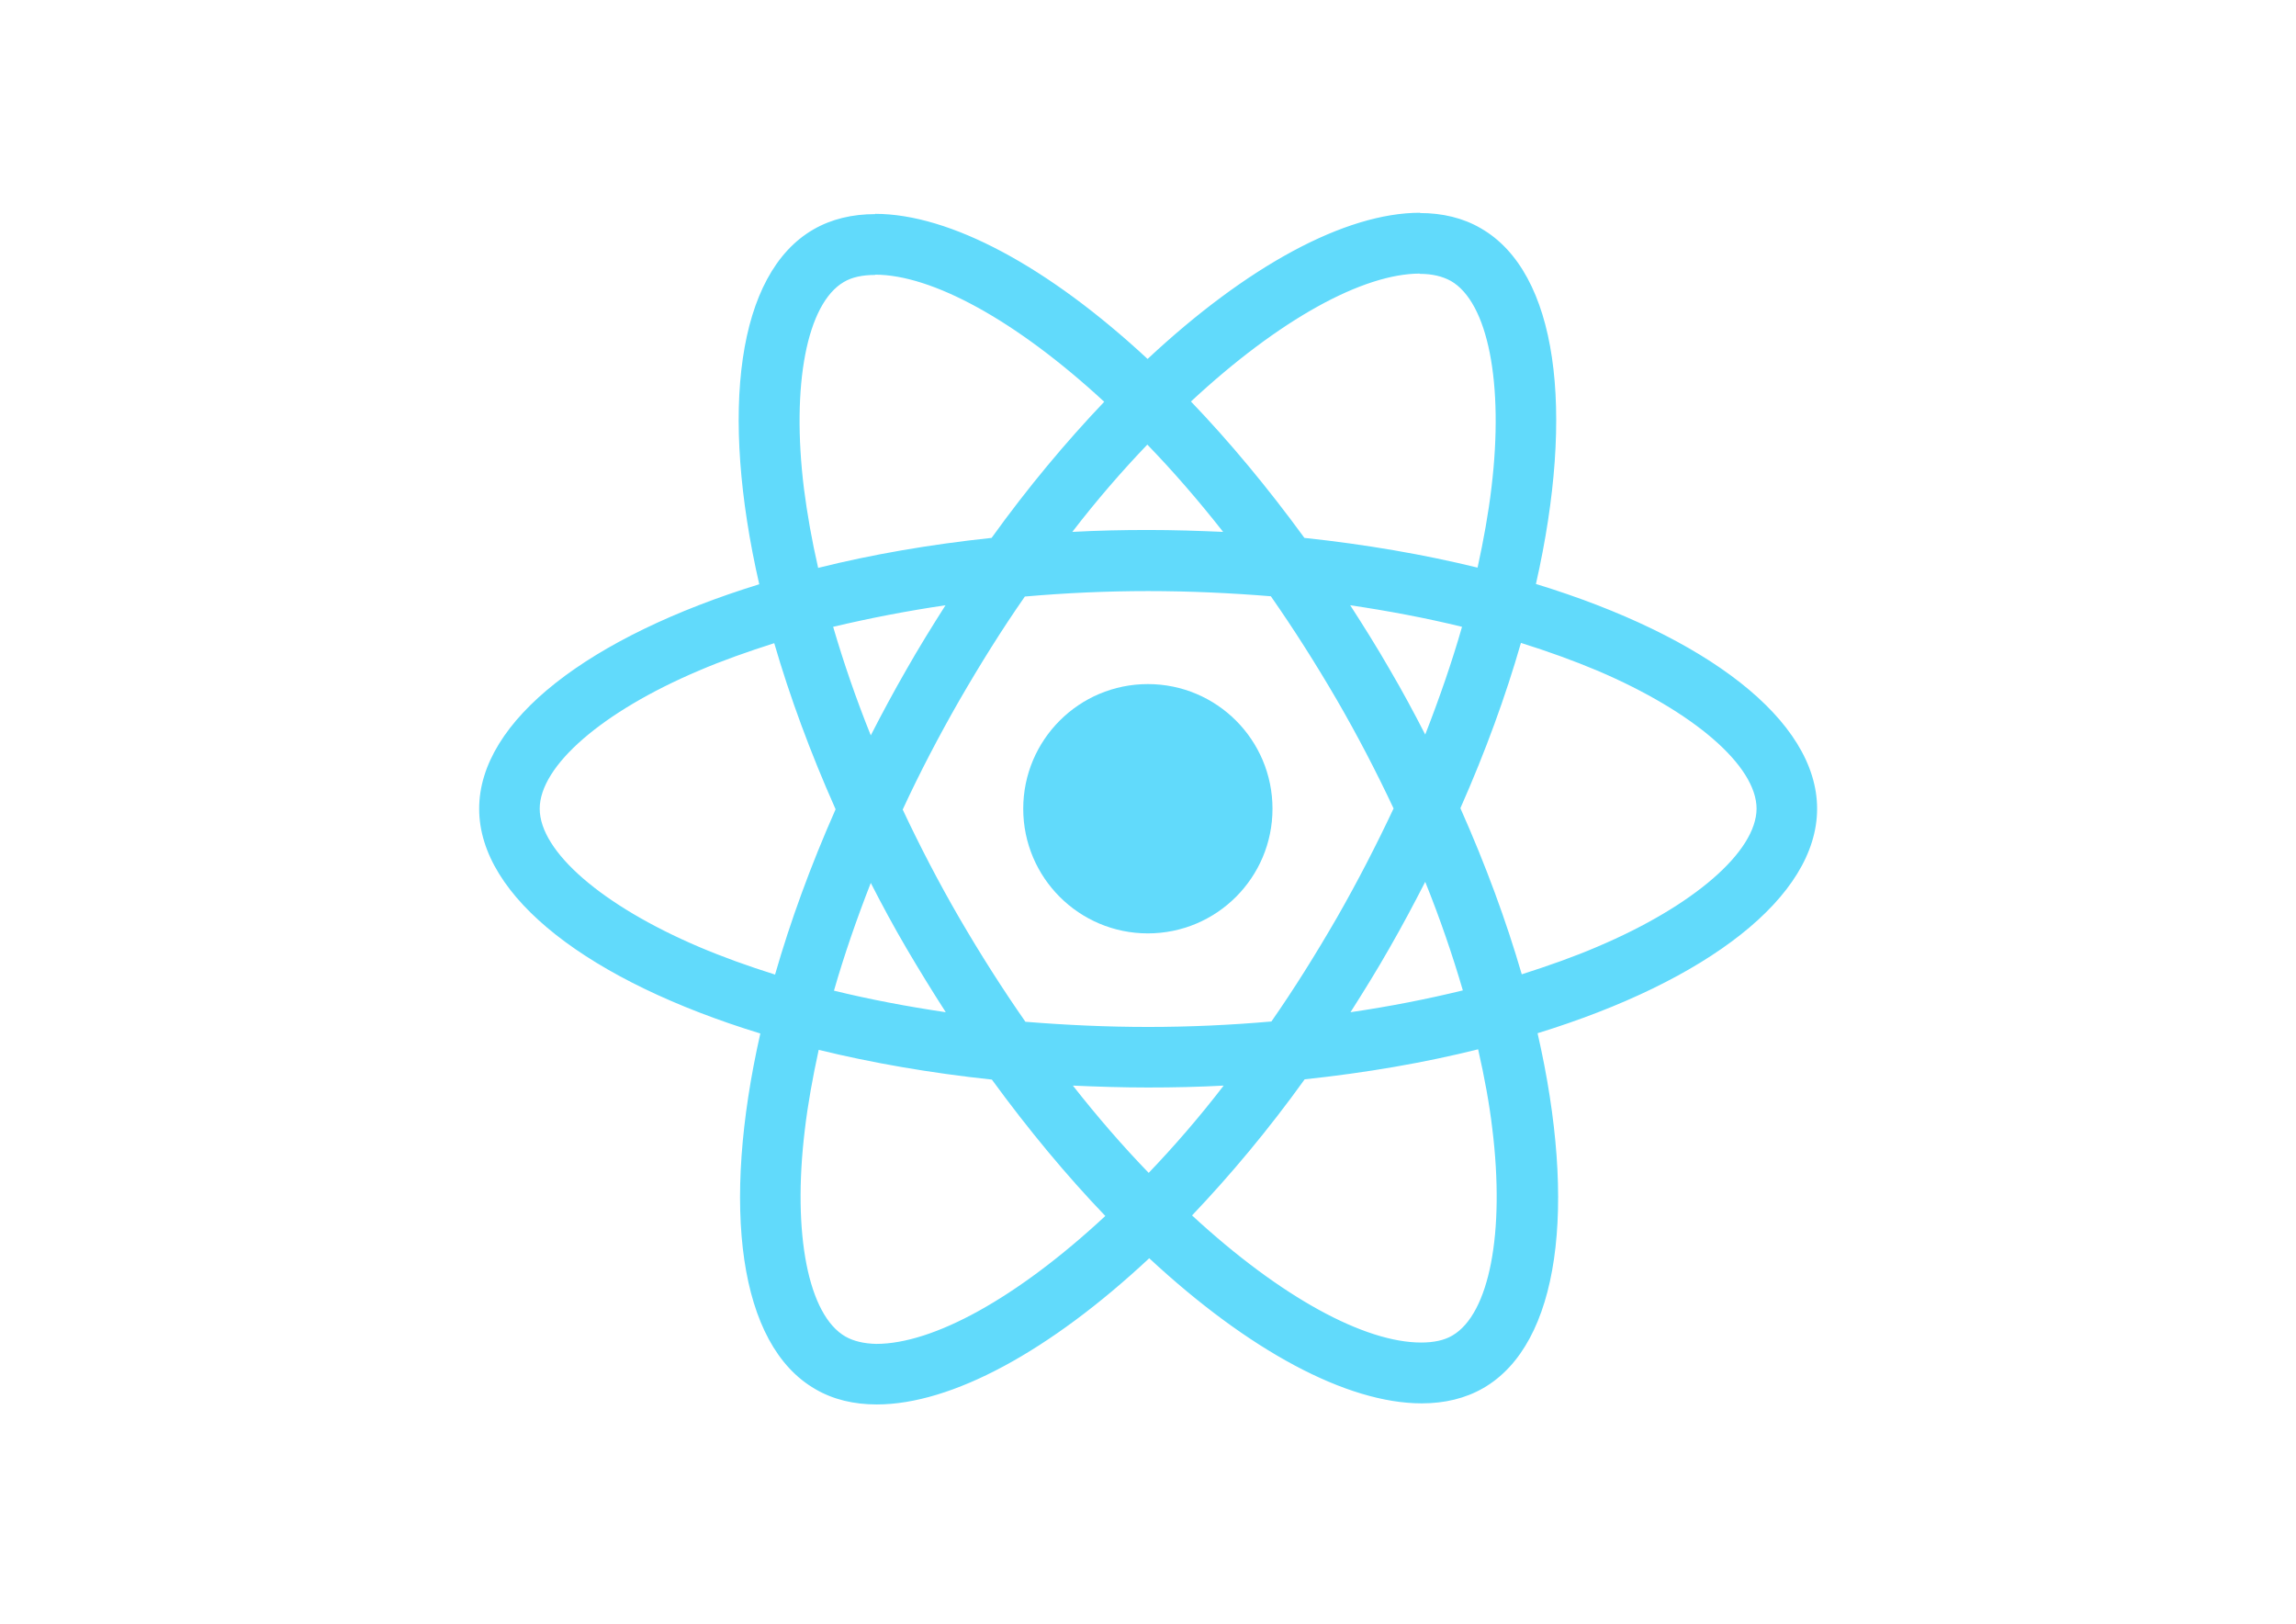
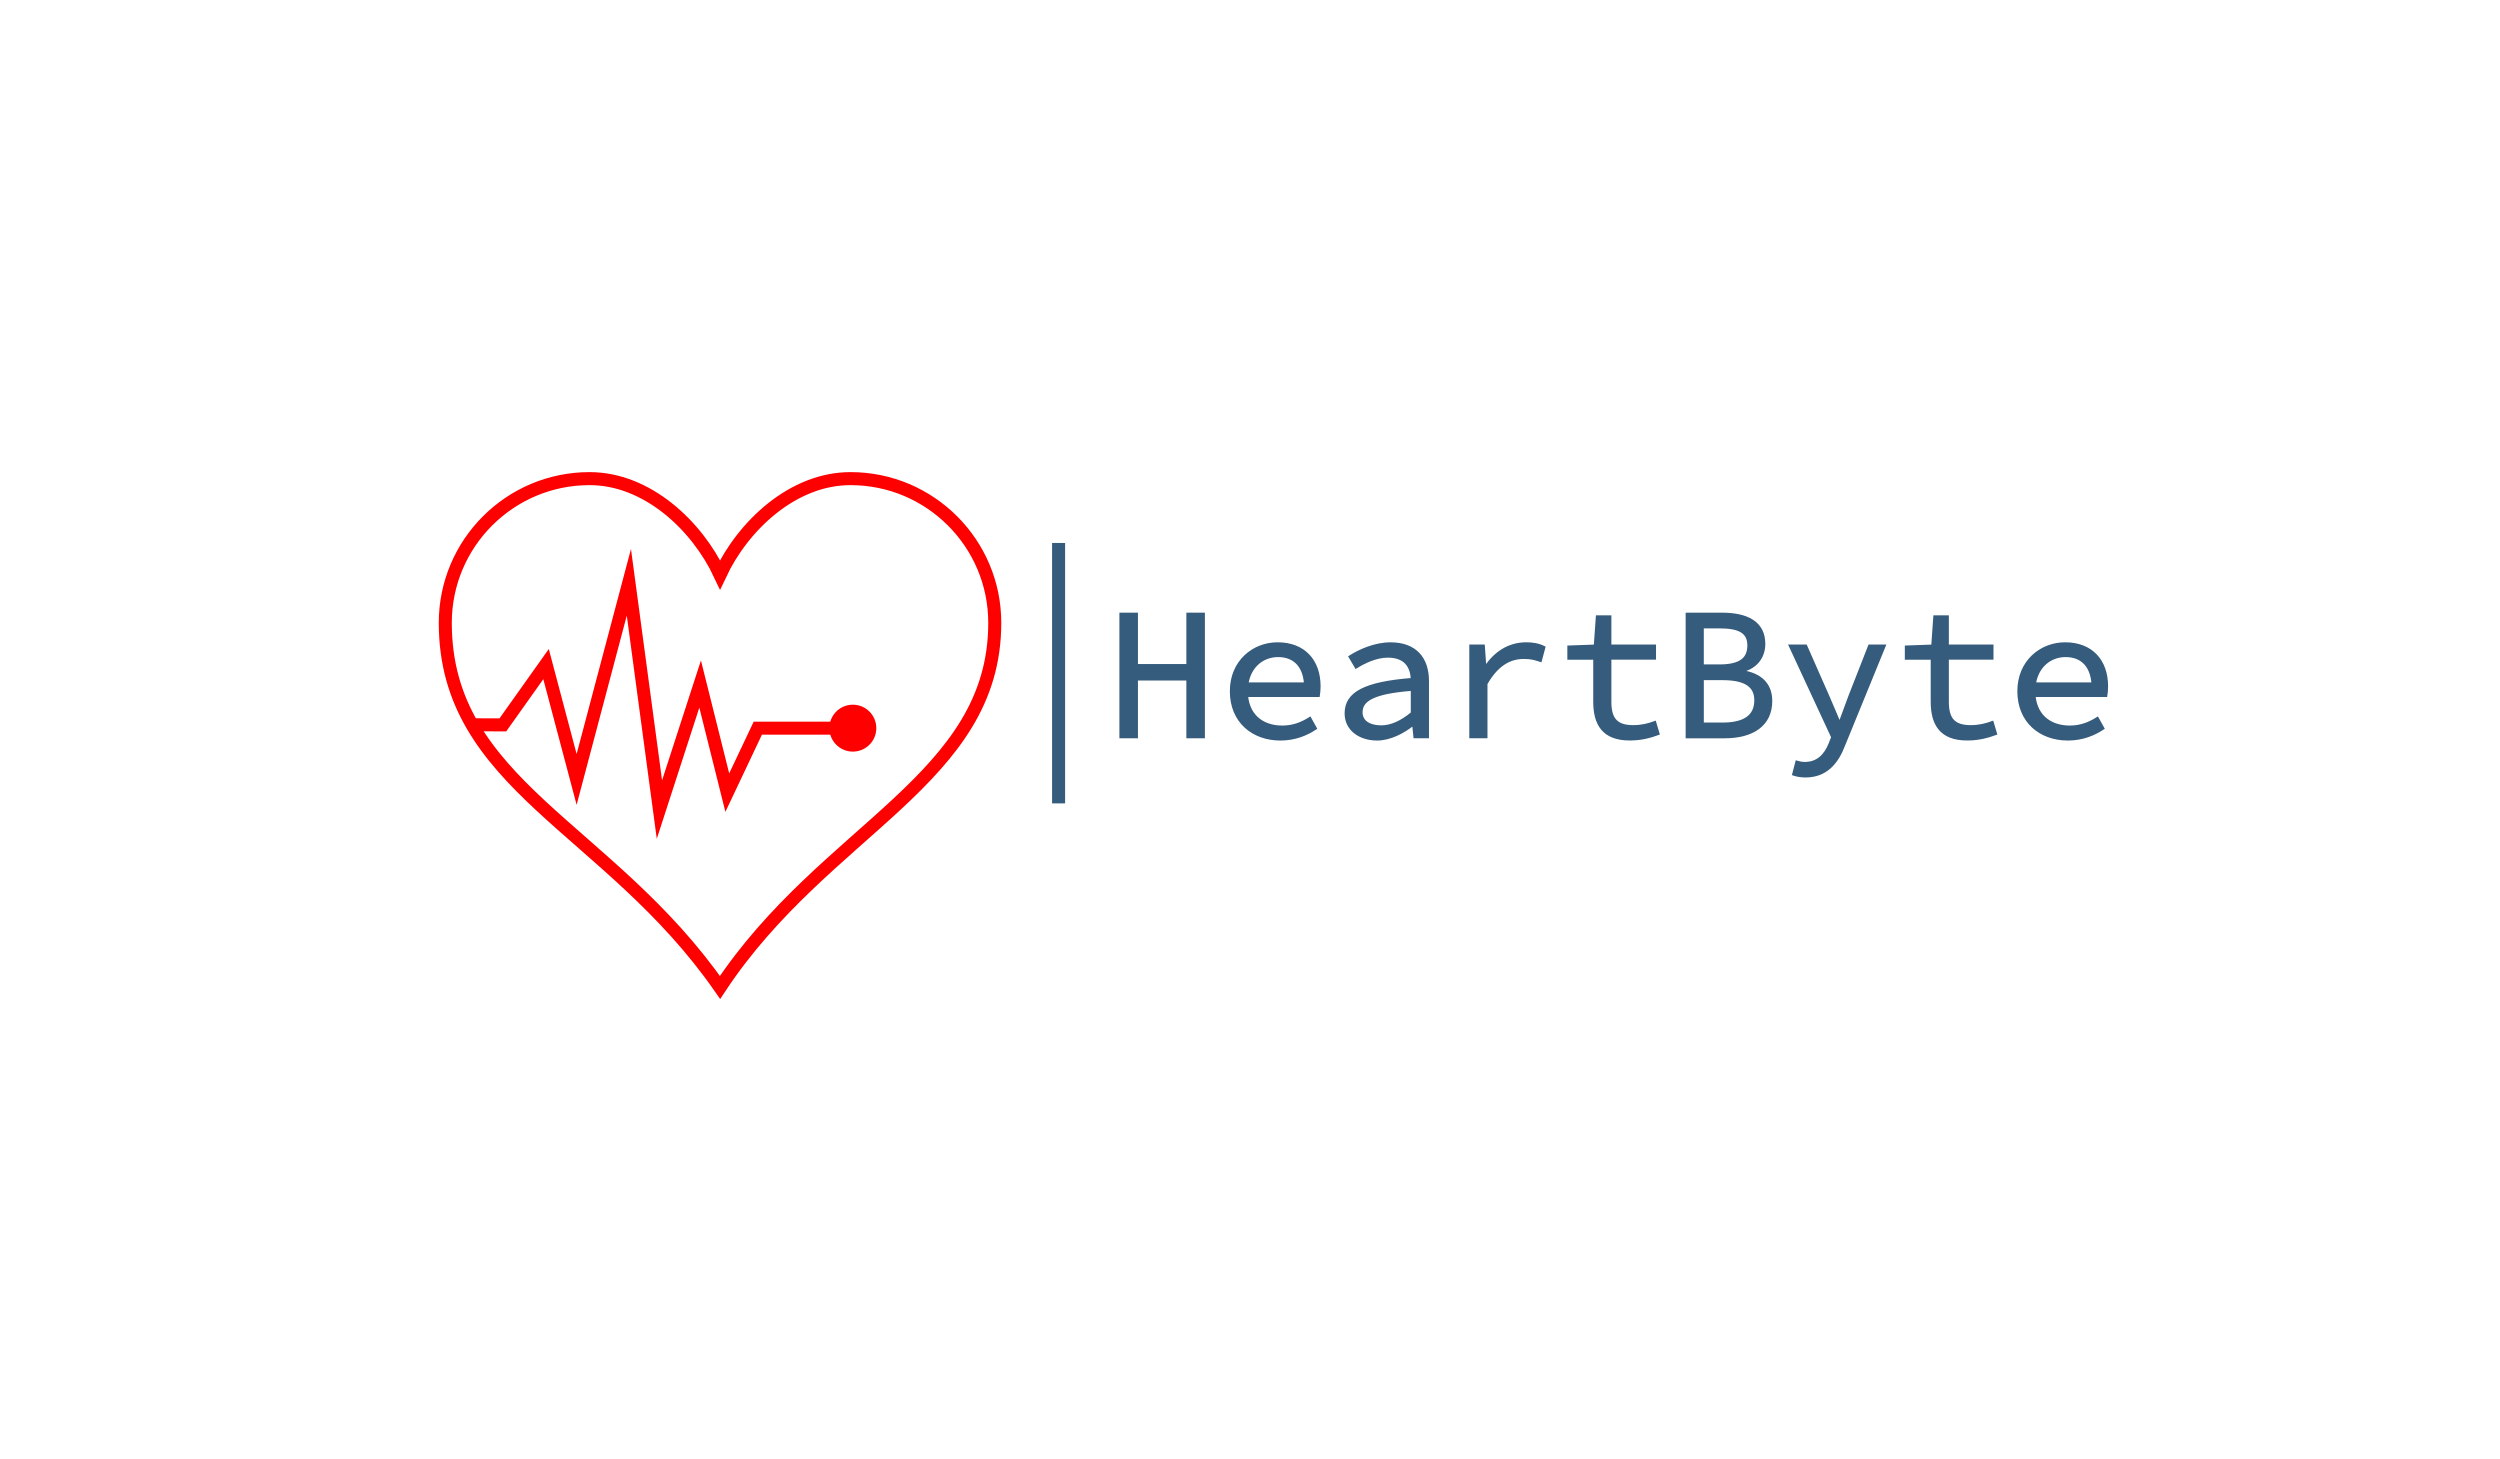
- <svg xmlns="http://www.w3.org/2000/svg" viewBox="0 0 841.9 595.3">
-   <g fill="#61DAFB">
-     <path d="M666.3 296.5c0-32.5-40.7-63.3-103.1-82.4 14.4-63.6 8-114.2-20.2-130.4-6.5-3.8-14.1-5.6-22.4-5.6v22.3c4.6 0 8.3.9 11.4 2.6 13.6 7.8 19.5 37.5 14.9 75.7-1.1 9.4-2.9 19.3-5.1 29.4-19.6-4.8-41-8.5-63.5-10.9-13.5-18.5-27.5-35.3-41.6-50 32.6-30.3 63.2-46.9 84-46.9V78c-27.5 0-63.5 19.6-99.9 53.6-36.4-33.8-72.4-53.2-99.9-53.2v22.3c20.7 0 51.4 16.5 84 46.6-14 14.7-28 31.4-41.3 49.9-22.6 2.4-44 6.1-63.6 11-2.3-10-4-19.7-5.2-29-4.7-38.2 1.1-67.9 14.6-75.8 3-1.8 6.9-2.6 11.5-2.6V78.5c-8.4 0-16 1.8-22.6 5.6-28.1 16.2-34.4 66.7-19.9 130.1-62.2 19.2-102.7 49.9-102.7 82.3 0 32.5 40.7 63.3 103.1 82.4-14.4 63.6-8 114.2 20.2 130.4 6.5 3.8 14.1 5.6 22.5 5.6 27.5 0 63.5-19.6 99.9-53.6 36.4 33.8 72.4 53.2 99.9 53.2 8.4 0 16-1.8 22.6-5.6 28.1-16.2 34.4-66.7 19.9-130.1 62-19.1 102.5-49.9 102.5-82.3zm-130.2-66.7c-3.7 12.9-8.3 26.2-13.5 39.5-4.1-8-8.4-16-13.1-24-4.6-8-9.5-15.8-14.4-23.4 14.2 2.1 27.9 4.7 41 7.9zm-45.8 106.5c-7.8 13.5-15.8 26.3-24.1 38.2-14.9 1.3-30 2-45.2 2-15.1 0-30.2-.7-45-1.9-8.3-11.9-16.4-24.6-24.2-38-7.6-13.1-14.5-26.4-20.8-39.8 6.2-13.4 13.2-26.8 20.7-39.9 7.8-13.5 15.8-26.3 24.1-38.2 14.9-1.3 30-2 45.2-2 15.1 0 30.2.7 45 1.9 8.3 11.9 16.4 24.6 24.2 38 7.6 13.1 14.5 26.4 20.8 39.8-6.3 13.4-13.2 26.8-20.7 39.9zm32.3-13c5.4 13.4 10 26.8 13.8 39.8-13.1 3.2-26.9 5.9-41.2 8 4.9-7.7 9.8-15.6 14.4-23.7 4.6-8 8.9-16.1 13-24.1zM421.2 430c-9.3-9.6-18.6-20.3-27.8-32 9 .4 18.2.7 27.5.7 9.4 0 18.7-.2 27.8-.7-9 11.7-18.3 22.4-27.5 32zm-74.4-58.9c-14.2-2.1-27.9-4.7-41-7.9 3.7-12.9 8.3-26.2 13.5-39.5 4.1 8 8.4 16 13.1 24 4.7 8 9.5 15.8 14.4 23.4zM420.7 163c9.3 9.6 18.6 20.3 27.8 32-9-.4-18.2-.7-27.5-.7-9.4 0-18.7.2-27.8.7 9-11.7 18.3-22.4 27.5-32zm-74 58.9c-4.9 7.7-9.8 15.6-14.4 23.7-4.6 8-8.9 16-13 24-5.4-13.4-10-26.8-13.8-39.8 13.1-3.1 26.9-5.8 41.2-7.9zm-90.5 125.2c-35.4-15.1-58.3-34.9-58.3-50.6 0-15.7 22.9-35.6 58.3-50.6 8.6-3.7 18-7 27.7-10.1 5.7 19.6 13.2 40 22.5 60.9-9.2 20.8-16.6 41.1-22.2 60.6-9.9-3.1-19.3-6.5-28-10.2zM310 490c-13.6-7.8-19.5-37.5-14.9-75.7 1.1-9.4 2.9-19.3 5.1-29.4 19.6 4.8 41 8.5 63.5 10.9 13.5 18.5 27.5 35.3 41.6 50-32.6 30.3-63.2 46.9-84 46.9-4.5-.1-8.3-1-11.3-2.7zm237.2-76.2c4.7 38.2-1.1 67.9-14.6 75.8-3 1.8-6.9 2.6-11.5 2.6-20.7 0-51.4-16.5-84-46.6 14-14.7 28-31.4 41.3-49.9 22.6-2.4 44-6.1 63.6-11 2.3 10.1 4.1 19.8 5.2 29.1zm38.5-66.7c-8.6 3.7-18 7-27.7 10.1-5.7-19.6-13.2-40-22.5-60.9 9.2-20.8 16.6-41.1 22.2-60.6 9.9 3.1 19.3 6.5 28.1 10.2 35.4 15.1 58.3 34.9 58.3 50.6-.1 15.7-23 35.6-58.4 50.6zM320.8 78.4z" />
-     <circle cx="420.9" cy="296.5" r="45.7" />
-     <path d="M520.5 78.1z" />
+ <svg xmlns="http://www.w3.org/2000/svg" version="1.1" id="Layer_1" x="0px" y="0px" viewBox="0 0 960 560" style="enable-background:new 0 0 960 560;" xml:space="preserve">
+   <style type="text/css">
+ 	.st0{fill:none;stroke:#FF0001;stroke-width:5;stroke-miterlimit:10;}
+ 	.st1{fill:#FF0001;stroke:#FF0001;stroke-width:5;stroke-miterlimit:10;}
+ 	.st2{fill:#355C7D;stroke:#355C7D;stroke-miterlimit:10;}
+ 	.st3{fill:#355C7D;stroke:#355C7D;stroke-width:5;stroke-miterlimit:10;}
+ </style>
+   <g>
+     <path class="st0" d="M326.61,183.79c-22.18,0-41.26,18.04-50.11,36.88c-8.85-18.84-27.94-36.88-50.12-36.88   c-30.57,0-55.39,24.82-55.39,55.39c0,62.2,62.74,78.51,105.5,140c40.42-61.11,105.5-79.79,105.5-140   C382,208.61,357.18,183.79,326.61,183.79L326.61,183.79z" />
+     <polyline class="st0" points="319.67,279.61 291,279.61 279.28,304.37 268.85,262.67 253.22,310.88 241.49,223.59 221.42,299.3    209.68,255.01 193.09,278.36 180.25,278.31  " />
+     <circle class="st1" cx="327.49" cy="279.61" r="6.51" />
  </g>
+   <g>
+     <g>
+       <path class="st2" d="M430.35,235.76h6.12v19.73h19.59v-19.73h6.12V283h-6.12v-22.18h-19.59V283h-6.12V235.76z" />
+       <path class="st2" d="M472.76,265.43c0-11.38,8.5-18.29,17.86-18.29c10.08,0,15.99,6.55,15.99,16.42c0,1.37-0.14,2.66-0.29,3.6    h-29.59v-4.61h26.07l-1.51,1.66c0-8.28-4.1-12.39-10.51-12.39c-6.48,0-12.1,4.9-12.1,13.61c0,9.07,5.9,13.68,13.68,13.68    c4.18,0,7.49-1.3,10.66-3.31l2.16,3.89c-3.46,2.3-7.92,4.18-13.54,4.18C481.12,283.86,472.76,277.1,472.76,265.43z" />
+       <path class="st2" d="M516.83,273.93c0-7.85,7.34-11.67,25.42-13.1c-0.22-4.75-2.52-8.79-9.29-8.79c-4.54,0-9,2.16-12.24,4.18    l-2.38-4.03c3.6-2.3,9.5-5.04,15.63-5.04c9.58,0,14.26,5.69,14.26,14.4V283h-4.97l-0.5-4.75h-0.22    c-3.82,3.02-8.86,5.62-13.75,5.62C522.23,283.86,516.83,280.19,516.83,273.93z M542.24,273.85v-9.07    c-14.98,1.15-19.51,4.1-19.51,8.71c0,3.96,3.6,5.54,7.63,5.54C534.32,279.04,538.21,277.17,542.24,273.85z" />
+       <path class="st2" d="M564.71,248h4.97l0.58,8.28h0.14c3.67-5.69,9.14-9.14,15.63-9.14c2.59,0,4.75,0.36,6.91,1.44l-1.37,5.11    c-2.45-0.79-3.75-1.15-6.48-1.15c-5.26,0-10.23,2.66-14.4,10.01V283h-5.98V248z" />
+       <path class="st2" d="M612.3,269.39v-16.56h-9.94v-4.46l10.15-0.36l0.79-11.23h4.97V248h17.14v4.82h-17.14v16.63    c0,6.26,2.09,9.5,8.86,9.5c3.24,0,5.83-0.65,8.35-1.58l1.3,4.39c-3.17,1.15-6.55,2.09-10.95,2.09    C615.61,283.86,612.3,278.03,612.3,269.39z" />
+       <path class="st2" d="M647.79,235.76h13.39c9.65,0,16.2,3.24,16.2,11.52c0,4.68-2.67,8.86-8.28,10.3v0.29    c6.91,1.08,10.95,4.82,10.95,11.31c0,9.29-7.2,13.83-17.79,13.83h-14.47V235.76z M660.18,255.64c8.06,0,11.3-2.59,11.3-7.85    c0-5.11-3.74-6.98-11.02-6.98h-6.7v14.83H660.18z M661.4,277.96c8.07,0,12.75-2.66,12.75-9.07c0-5.83-4.46-8.21-12.75-8.21h-7.63    v17.28H661.4z" />
+       <path class="st2" d="M688.69,297.33l1.22-4.75c0.94,0.29,2.09,0.5,3.17,0.5c4.9,0,7.85-3.1,9.58-7.42l1.01-2.59L687.39,248h6.05    l8.5,19.3c1.37,3.1,2.88,6.77,4.32,10.15h0.29c1.22-3.31,2.59-6.98,3.75-10.15l7.56-19.3h5.76l-15.48,37.88    c-2.59,6.91-6.84,12.17-14.83,12.17C691.64,298.05,689.91,297.76,688.69,297.33z" />
+       <path class="st2" d="M741.89,269.39v-16.56h-9.94v-4.46l10.15-0.36l0.79-11.23h4.97V248h17.14v4.82h-17.14v16.63    c0,6.26,2.09,9.5,8.86,9.5c3.24,0,5.83-0.65,8.35-1.58l1.3,4.39c-3.17,1.15-6.55,2.09-10.95,2.09    C745.21,283.86,741.89,278.03,741.89,269.39z" />
+       <path class="st2" d="M775.16,265.43c0-11.38,8.5-18.29,17.86-18.29c10.08,0,15.99,6.55,15.99,16.42c0,1.37-0.14,2.66-0.29,3.6    h-29.59v-4.61h26.07l-1.51,1.66c0-8.28-4.1-12.39-10.51-12.39c-6.48,0-12.1,4.9-12.1,13.61c0,9.07,5.9,13.68,13.68,13.68    c4.18,0,7.49-1.3,10.66-3.31l2.16,3.89c-3.46,2.3-7.92,4.18-13.54,4.18C783.51,283.86,775.16,277.1,775.16,265.43z" />
+     </g>
+   </g>
+   <line class="st3" x1="406.5" y1="208.5" x2="406.5" y2="308.5" />
</svg>
